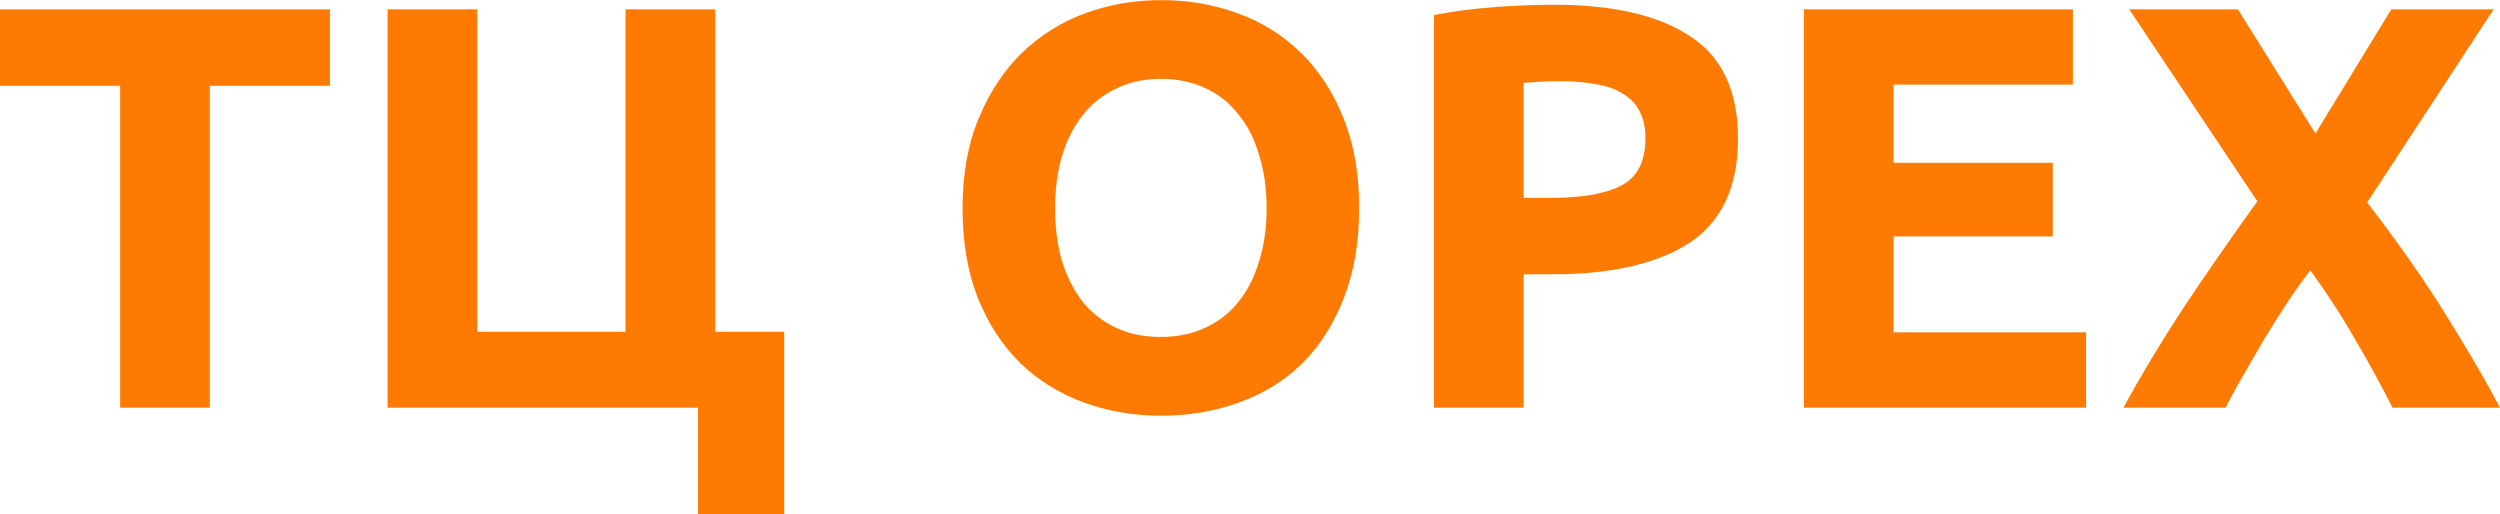
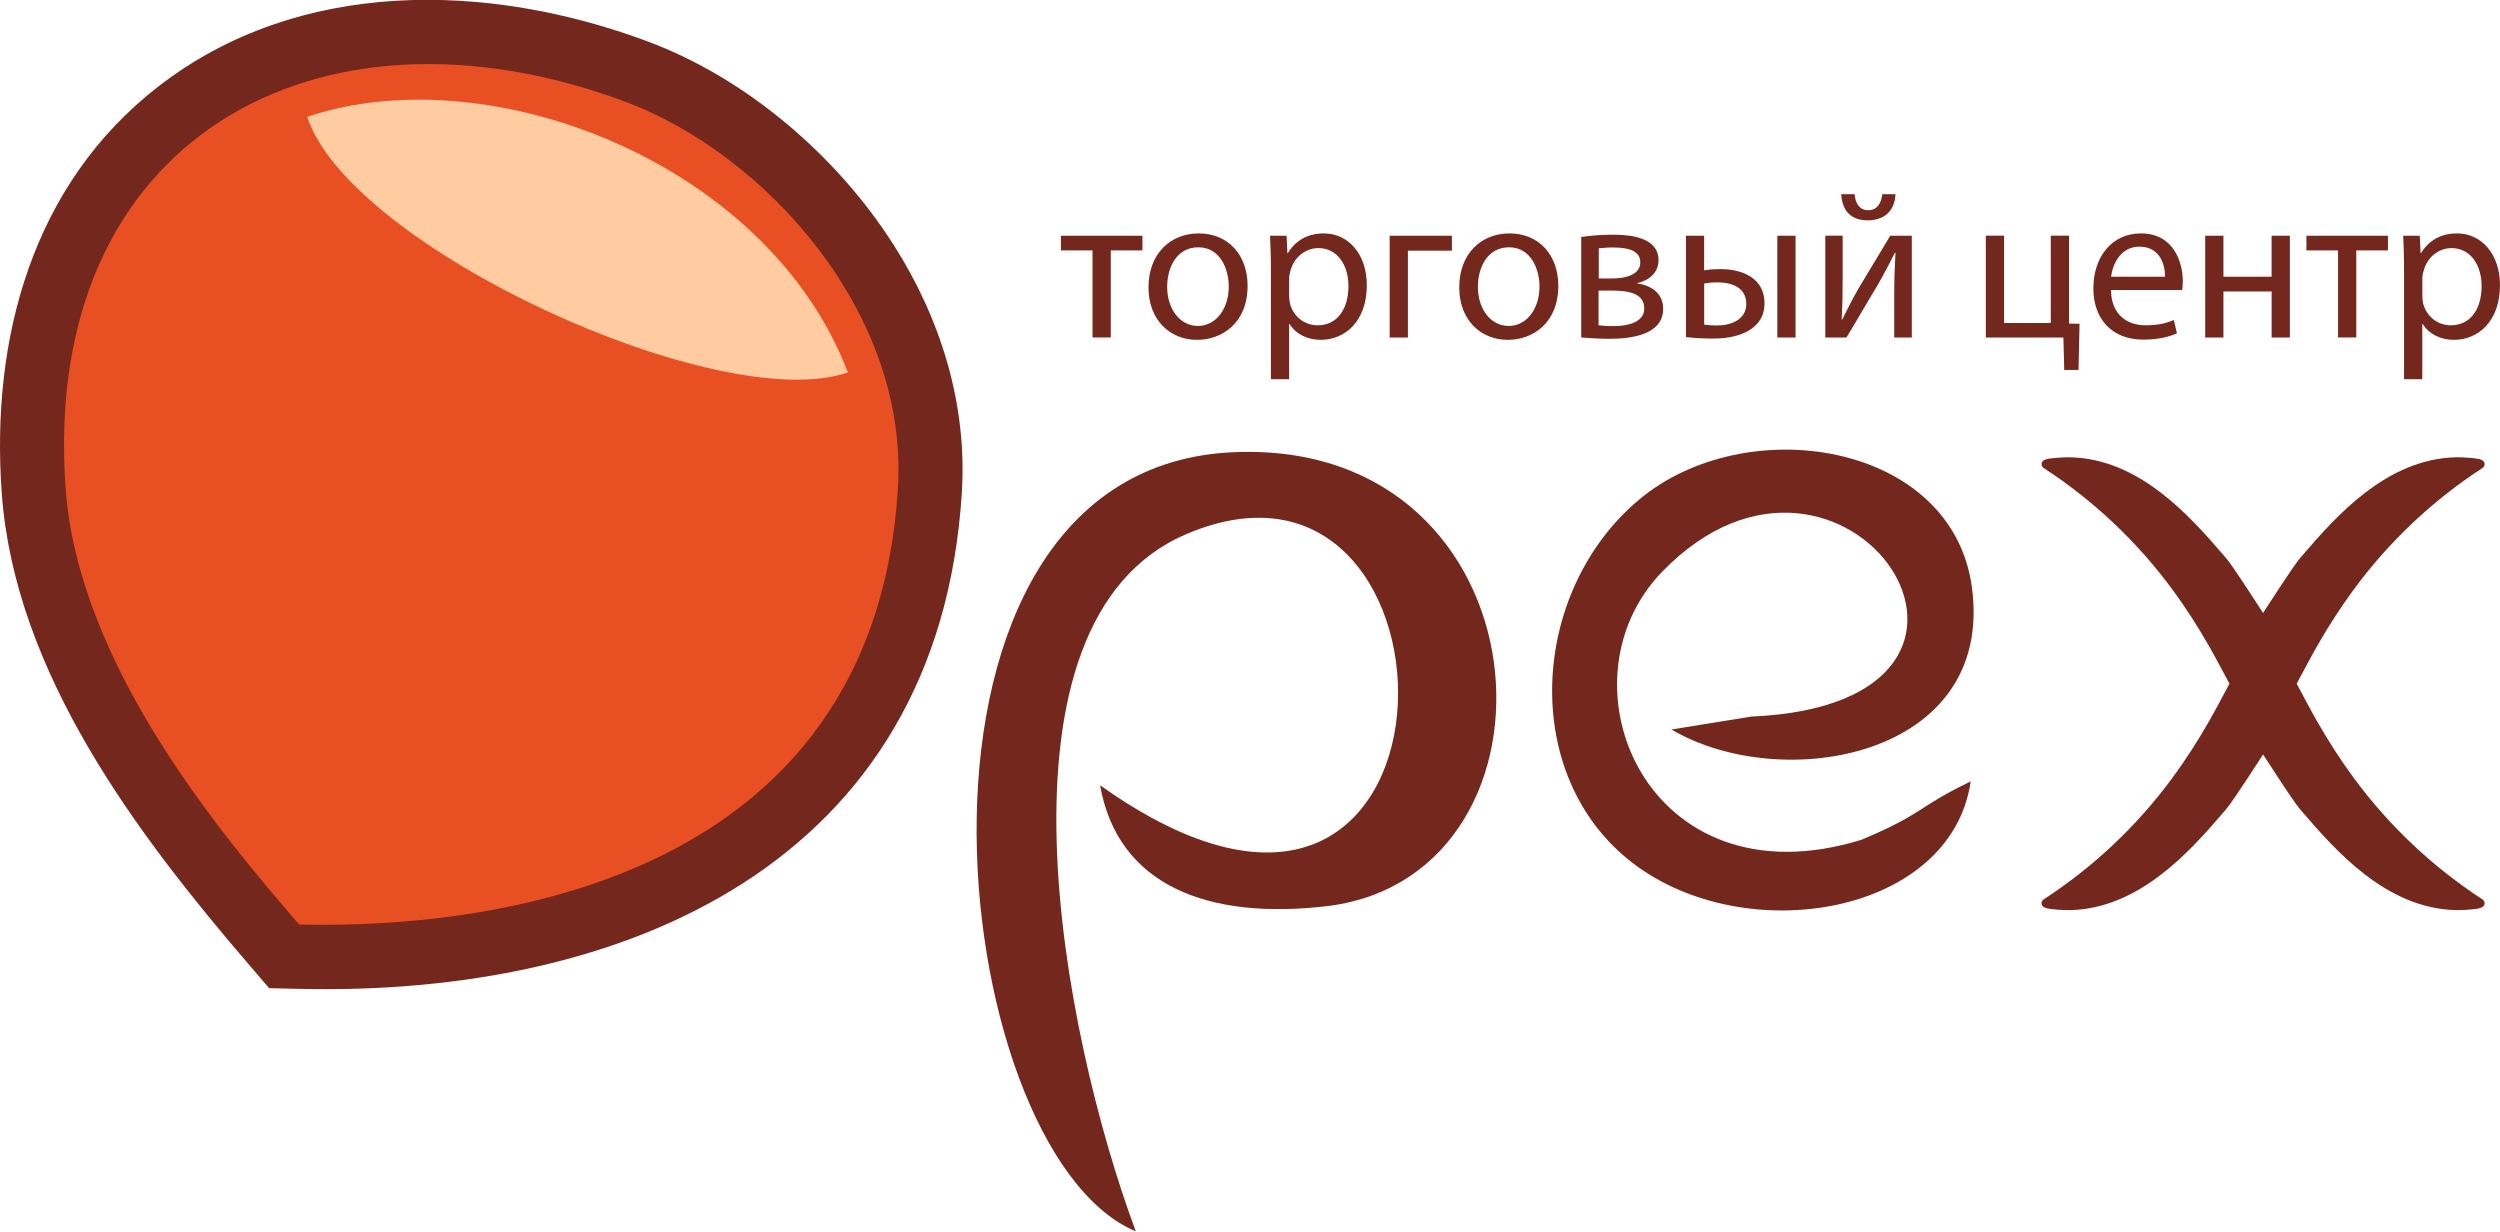
- <svg xmlns="http://www.w3.org/2000/svg" fill="none" viewBox="0.5 0.27 108.73 22.35">
-   <path d="M14.85 0.675V4H9.625V18H5.725V4H0.5V0.675H14.85ZM31.606 14.7H34.606V22.625H30.856V18H17.356V0.675H21.256V14.7H27.706V0.675H31.606V14.7ZM46.388 9.325C46.388 10.175 46.488 10.942 46.688 11.625C46.905 12.308 47.205 12.9 47.588 13.4C47.988 13.883 48.472 14.258 49.038 14.525C49.605 14.792 50.255 14.925 50.988 14.925C51.705 14.925 52.347 14.792 52.913 14.525C53.497 14.258 53.98 13.883 54.363 13.4C54.763 12.9 55.063 12.308 55.263 11.625C55.48 10.942 55.588 10.175 55.588 9.325C55.588 8.475 55.48 7.708 55.263 7.025C55.063 6.325 54.763 5.733 54.363 5.25C53.98 4.75 53.497 4.367 52.913 4.1C52.347 3.833 51.705 3.7 50.988 3.7C50.255 3.7 49.605 3.842 49.038 4.125C48.472 4.392 47.988 4.775 47.588 5.275C47.205 5.758 46.905 6.35 46.688 7.05C46.488 7.733 46.388 8.492 46.388 9.325ZM59.613 9.325C59.613 10.808 59.388 12.117 58.938 13.25C58.505 14.367 57.905 15.308 57.138 16.075C56.372 16.825 55.455 17.392 54.388 17.775C53.338 18.158 52.205 18.35 50.988 18.35C49.805 18.35 48.688 18.158 47.638 17.775C46.588 17.392 45.672 16.825 44.888 16.075C44.105 15.308 43.488 14.367 43.038 13.25C42.588 12.117 42.363 10.808 42.363 9.325C42.363 7.842 42.597 6.542 43.063 5.425C43.53 4.292 44.155 3.342 44.938 2.575C45.738 1.808 46.655 1.233 47.688 0.85C48.738 0.467 49.838 0.275 50.988 0.275C52.172 0.275 53.288 0.467 54.338 0.85C55.388 1.233 56.305 1.808 57.088 2.575C57.872 3.342 58.488 4.292 58.938 5.425C59.388 6.542 59.613 7.842 59.613 9.325ZM68.064 0.475C70.648 0.475 72.631 0.933 74.014 1.85C75.398 2.75 76.089 4.233 76.089 6.3C76.089 8.383 75.389 9.892 73.989 10.825C72.589 11.742 70.589 12.2 67.989 12.2H66.764V18H62.864V0.925C63.714 0.758 64.614 0.642 65.564 0.575C66.514 0.508 67.348 0.475 68.064 0.475ZM68.314 3.8C68.031 3.8 67.748 3.808 67.464 3.825C67.198 3.842 66.964 3.858 66.764 3.875V8.875H67.989C69.339 8.875 70.356 8.692 71.039 8.325C71.723 7.958 72.064 7.275 72.064 6.275C72.064 5.792 71.973 5.392 71.789 5.075C71.623 4.758 71.373 4.508 71.039 4.325C70.723 4.125 70.331 3.992 69.864 3.925C69.398 3.842 68.881 3.8 68.314 3.8ZM78.953 18V0.675H90.653V3.95H82.853V7.35H89.778V10.55H82.853V14.725H91.228V18H78.953ZM104.553 18C104.069 17.033 103.536 16.058 102.953 15.075C102.386 14.075 101.728 13.058 100.978 12.025C100.744 12.325 100.444 12.742 100.078 13.275C99.728 13.808 99.369 14.375 99.002 14.975C98.653 15.575 98.319 16.15 98.002 16.7C97.686 17.25 97.453 17.683 97.302 18H92.853C93.586 16.65 94.436 15.233 95.403 13.75C96.386 12.267 97.478 10.692 98.677 9.025L93.103 0.675H97.828L101.203 6.075L104.503 0.675H108.953L103.453 9.075C104.853 10.892 106.028 12.575 106.978 14.125C107.928 15.658 108.678 16.95 109.228 18H104.553Z" fill="#FF7A00" />
+ <svg xmlns="http://www.w3.org/2000/svg" fill="none" viewBox="0 0.96 89.01 43.85">
+   <path fill-rule="evenodd" clip-rule="evenodd" d="M40.44 44.803c-2.609-7.002-5.514-21.737 1.818-24.836 10.486-4.432 10.498 18.625-3.091 8.951.625 3.551 3.815 4.825 8.154 4.295 8.883-1.173 7.882-16.617-3.376-16.154-12.93.53-10.355 24.871-3.504 27.744Z" fill="#74271D" />
+   <path fill-rule="evenodd" clip-rule="evenodd" d="M70.165 28.781c-1.978.957-1.625 1.125-3.893 2.08-7.625 2.351-10.922-5.584-7.101-9.536 6.486-6.71 14.22 4.67 3.185 5.148l-2.846.46c3.927 2.316 11.538 1.008 10.694-5.088-.713-5.15-8.052-6.293-11.862-3.083-3.873 3.261-4.258 9.822-.213 12.924 4.012 3.077 11.34 1.861 12.036-2.905ZM23.053 2.433c3.532 1.315 6.747 4.078 8.767 7.25 1.674 2.63 2.62 5.667 2.426 8.806-.824 13.246-12.05 17.96-23.652 17.678l-1.011-.024-.661-.77C4.892 30.683.525 24.93.062 18.513-.336 13.024 1.147 7.523 5.633 4.043c5.001-3.88 11.731-3.73 17.42-1.61l-.001-.001Z" fill="#74271D" />
+   <path fill-rule="evenodd" clip-rule="evenodd" d="M22.26 4.58c4.943 1.842 10.1 7.482 9.71 13.766-.944 15.153-16.762 15.64-21.321 15.531-2.682-3.12-7.855-9.189-8.313-15.531C1.436 5.893 11.33.509 22.26 4.58Z" fill="#E84F22" />
+   <path fill-rule="evenodd" clip-rule="evenodd" d="M10.938 5.12c1.517 4.65 14.673 10.684 19.25 9.1-2.829-7.433-12.728-11.293-19.25-9.1Z" fill="#FFCBA1" />
+   <path fill-rule="evenodd" clip-rule="evenodd" d="m80.574 27.822-.032.05c-.176.268-.351.538-.527.808-.147.223-.296.447-.448.668-.11.159-.219.32-.344.467-.703.82-1.422 1.626-2.281 2.284-.948.728-2.02 1.235-3.232 1.265a4.265 4.265 0 0 1-.435-.015 3.404 3.404 0 0 1-.331-.036c-.104-.02-.247-.053-.258-.183-.005-.063.03-.118.081-.151a17.614 17.614 0 0 0 4.593-4.342 20.69 20.69 0 0 0 1.276-1.973c.257-.449.496-.906.742-1.362-.245-.454-.484-.912-.742-1.362-.39-.68-.811-1.34-1.276-1.972a17.636 17.636 0 0 0-4.593-4.342.165.165 0 0 1-.08-.151c.01-.13.153-.164.257-.183a5.275 5.275 0 0 1 .767-.05c1.21.027 2.281.534 3.23 1.264.858.658 1.58 1.466 2.282 2.284.125.146.235.308.344.466.153.222.3.445.448.67l.527.808c.01.016.022.032.032.05l.032-.05c.177-.27.351-.54.528-.809.147-.224.295-.447.447-.669.11-.158.22-.32.345-.466.702-.82 1.422-1.626 2.28-2.284.948-.729 2.02-1.235 3.232-1.265.146-.004.291.004.435.015.111.008.222.017.331.036.105.019.248.052.258.183a.167.167 0 0 1-.081.151 17.618 17.618 0 0 0-4.593 4.342 20.678 20.678 0 0 0-1.276 1.972c-.257.45-.496.907-.741 1.362.244.455.483.913.74 1.363.39.68.813 1.34 1.277 1.972a17.639 17.639 0 0 0 4.593 4.342.165.165 0 0 1 .081.151c-.01.13-.153.164-.258.183a5.232 5.232 0 0 1-.766.051c-1.211-.029-2.282-.535-3.232-1.265-.857-.658-1.578-1.466-2.28-2.284-.126-.146-.235-.308-.345-.467-.152-.22-.3-.445-.447-.668l-.528-.809a1.648 1.648 0 0 1-.032-.05Z" fill="#74271D" />
+   <path d="M37.773 9.352v.524h1.125v3.1h.65v-3.1h1.127v-.524h-2.902ZM42.682 9.27c-1 0-1.791.712-1.791 1.925 0 1.146.753 1.865 1.73 1.865.874 0 1.798-.585 1.798-1.925 0-1.109-.701-1.865-1.739-1.865h.002Zm-.015.495c.776 0 1.082.778 1.082 1.393 0 .816-.47 1.407-1.097 1.407-.64 0-1.096-.6-1.096-1.393 0-.689.335-1.407 1.11-1.407ZM45.248 14.46h.65v-1.97h.014c.216.36.634.57 1.11.57.852 0 1.642-.644 1.642-1.948 0-1.1-.657-1.842-1.529-1.842-.589 0-1.015.263-1.283.704h-.015l-.03-.622h-.588c.014.344.03.718.03 1.183v3.924Zm.65-3.581c0-.09.022-.188.044-.27.127-.495.545-.816.993-.816.694 0 1.075.622 1.075 1.348 0 .832-.404 1.401-1.097 1.401-.47 0-.865-.315-.984-.77a1.498 1.498 0 0 1-.03-.27v-.622l-.002-.001ZM49.477 9.352v3.625h.65V9.884h1.567v-.532h-2.217ZM53.745 9.27c-1 0-1.79.712-1.79 1.925 0 1.146.753 1.865 1.73 1.865.873 0 1.797-.585 1.797-1.925 0-1.109-.7-1.865-1.738-1.865h.001Zm-.015.495c.776 0 1.082.778 1.082 1.393 0 .816-.47 1.407-1.096 1.407-.641 0-1.097-.6-1.097-1.393 0-.689.336-1.407 1.111-1.407ZM56.297 12.977c.194.014.611.045 1.015.045.709 0 1.903-.119 1.903-1.07 0-.525-.389-.825-.918-.899v-.015c.41-.09.753-.367.753-.816 0-.809-1-.906-1.603-.906a7.77 7.77 0 0 0-1.149.081v3.581l-.001-.001Zm.626-3.176c.156-.015.291-.03.508-.03.657 0 .97.172.97.533 0 .426-.5.57-.985.57h-.493V9.8Zm-.008 1.505h.478c.627 0 1.149.113 1.149.637s-.657.629-1.097.629c-.208 0-.343-.008-.53-.03v-1.236ZM60.027 9.352v3.61c.268.03.605.052.97.052.477 0 1.058-.082 1.453-.42.231-.194.373-.457.373-.839 0-.891-.784-1.213-1.56-1.213-.239 0-.447.015-.589.046V9.352h-.649.002Zm.649 1.7c.135-.023.297-.038.484-.038.493 0 1.015.18 1.015.764 0 .562-.544.771-1.044.771a3.71 3.71 0 0 1-.455-.03v-1.467Zm2.604-1.7v3.625h.649V9.352h-.65ZM64.988 9.352v3.625h.753c.388-.637.784-1.333 1.127-1.895.208-.367.366-.66.597-1.123h.022c-.029.585-.045.892-.045 1.483v1.535h.626V9.352h-.767l-1.127 1.873c-.24.42-.366.674-.583 1.115l-.022-.008c.029-.516.037-.877.037-1.453V9.35h-.62l.002.002Zm.567-1.476c.03.516.283.929.94.929.575 0 .963-.315.992-.93h-.47c-.037.33-.186.57-.507.57-.298 0-.455-.246-.478-.57h-.478.001ZM70.703 9.352v3.625h2.762l.03 1.154h.508l.037-1.644-.375-.006V9.35h-.649v3.11h-1.664V9.35h-.649ZM77.694 11.285c.008-.067.023-.173.023-.307 0-.666-.314-1.708-1.492-1.708-1.052 0-1.693.86-1.693 1.955 0 1.094.663 1.827 1.776 1.827.574 0 .97-.12 1.2-.225l-.112-.472c-.246.104-.53.187-1 .187-.657 0-1.223-.367-1.238-1.258h2.537-.001Zm-2.53-.472c.053-.457.344-1.071 1.008-1.071.738 0 .917.651.91 1.071h-1.917ZM78.514 9.352v3.625h.649v-1.64h1.716v1.64h.649V9.352h-.65v1.461h-1.715V9.352h-.65ZM82.118 9.352v.524h1.126v3.1h.649v-3.1h1.127v-.524h-2.902ZM85.594 14.46h.649v-1.97h.014c.217.36.635.57 1.112.57.85 0 1.64-.644 1.64-1.948 0-1.1-.656-1.842-1.528-1.842-.59 0-1.015.263-1.284.704h-.014l-.03-.622h-.589c.015.344.03.718.03 1.183v3.924Zm.649-3.581c0-.09.023-.188.045-.27.127-.495.545-.816.992-.816.695 0 1.075.622 1.075 1.348 0 .832-.403 1.401-1.096 1.401-.47 0-.865-.315-.984-.77a1.498 1.498 0 0 1-.03-.27v-.622l-.002-.001Z" fill="#74271D" />
</svg>
